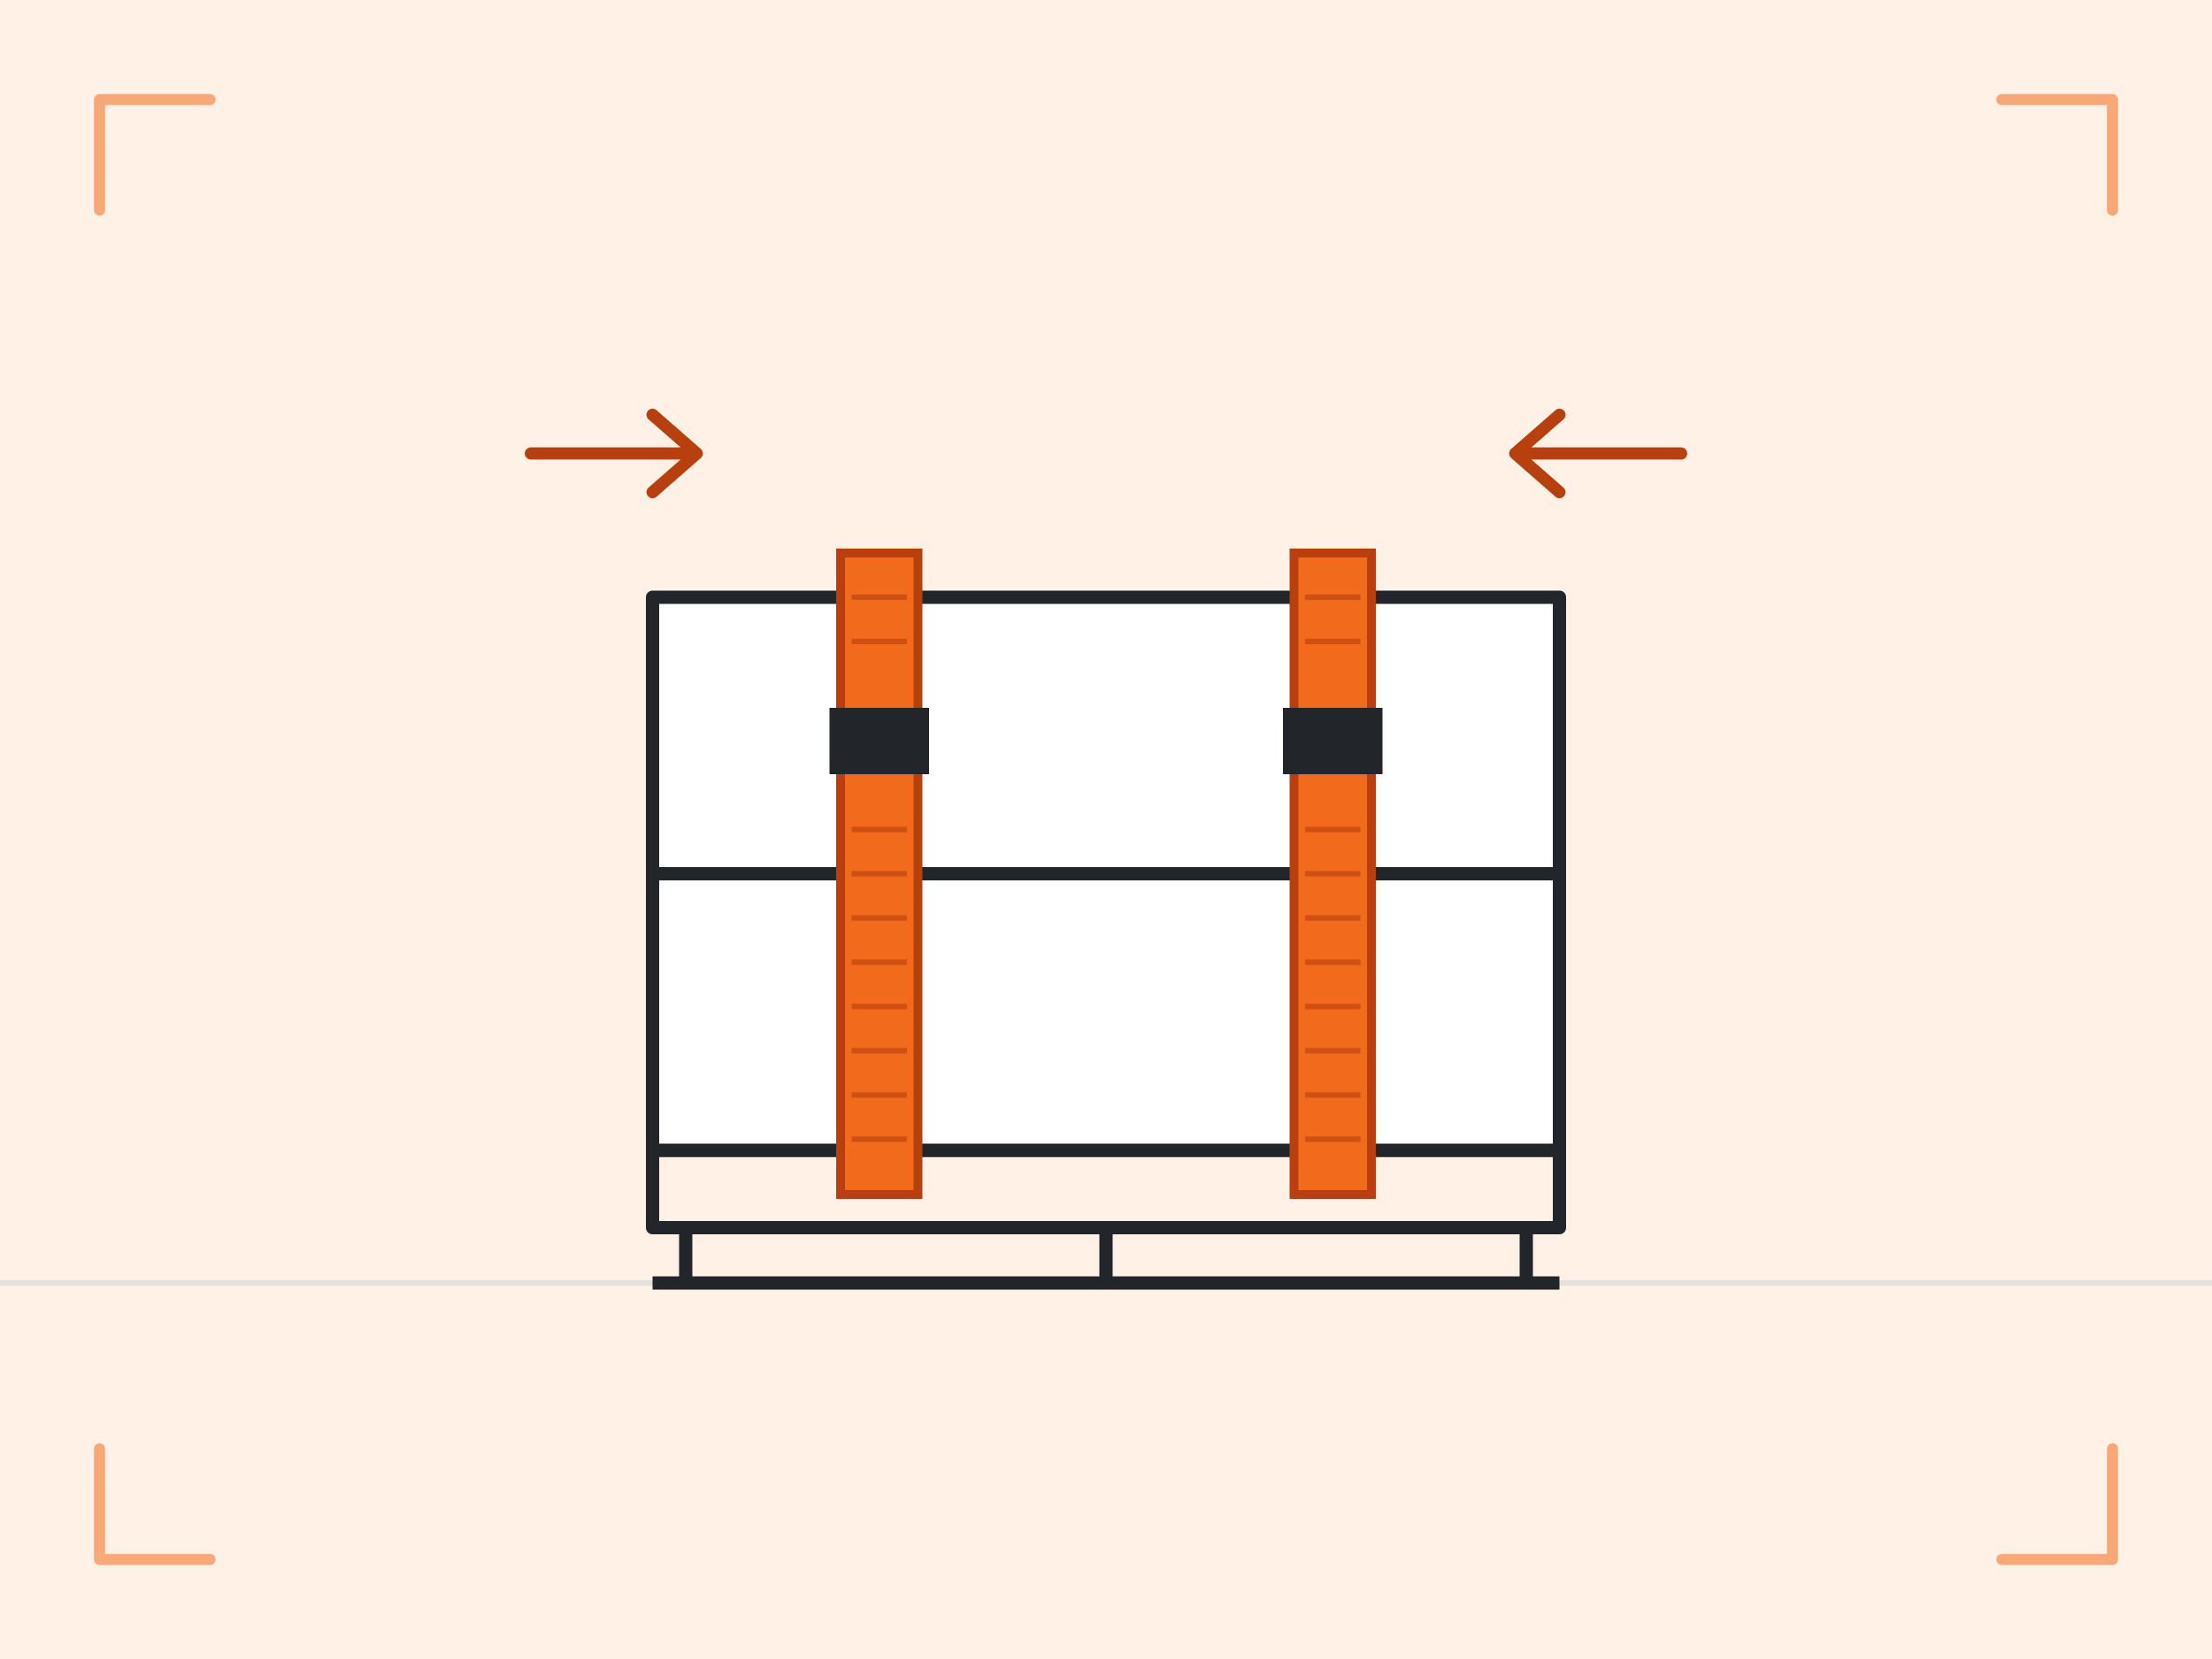
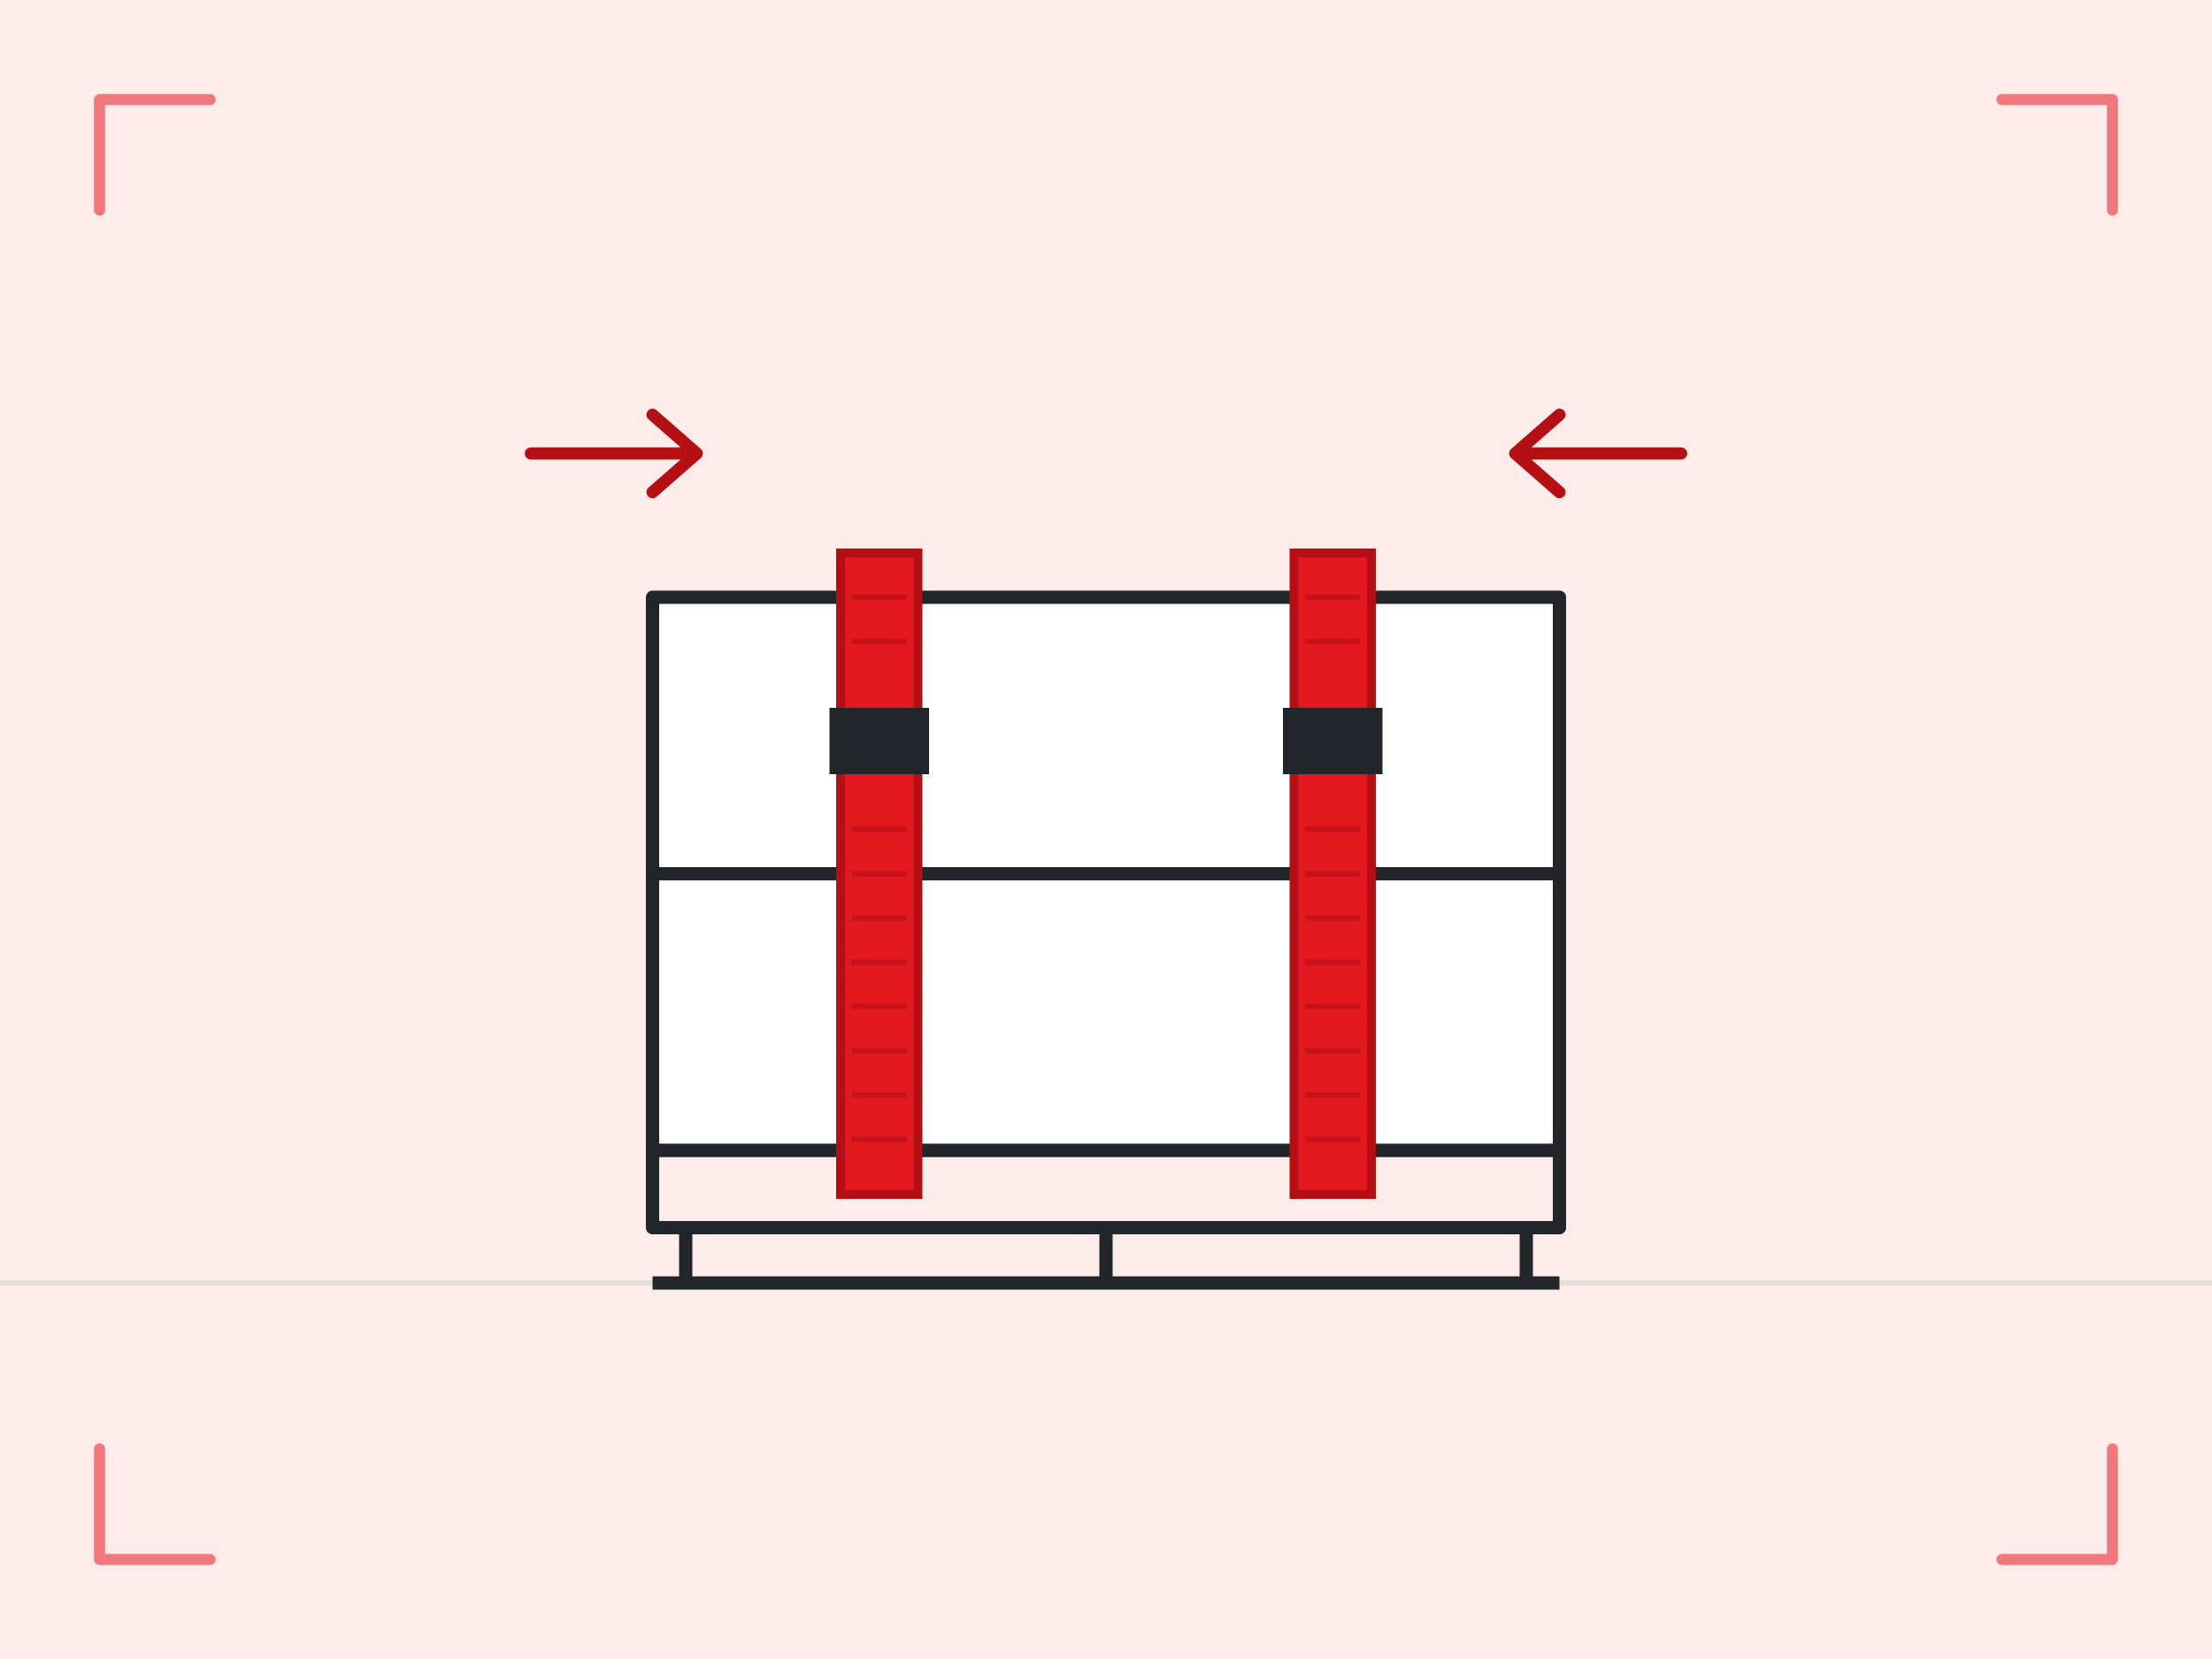
<svg xmlns="http://www.w3.org/2000/svg" viewBox="0 0 400 300" width="400" height="300" role="img">
-   <rect width="400" height="300" fill="#FFF1E6" />
+   <rect width="400" height="300" fill="#FEECEB" />
  <g stroke="#E4E1DC" stroke-width="1">
    <path d="M0 232h400" />
  </g>
-   <g stroke="#F26A1B" stroke-width="2" stroke-linecap="round" opacity=".55">
+   <g stroke="#E4181F" stroke-width="2" stroke-linecap="round" opacity=".55">
    <path d="M18 18h20M18 18v20" />
    <path d="M382 18h-20M382 18v20" />
    <path d="M18 282h20M18 282v-20" />
    <path d="M382 282h-20M382 282v-20" />
  </g>
  <g stroke="#22262B" stroke-width="2.4" fill="none" stroke-linejoin="round">
    <path d="M118 208h164v14h-164z" />
    <path d="M124 222v10M200 222v10M276 222v10" />
    <path d="M118 232h164" />
  </g>
  <g fill="#FFFFFF" stroke="#22262B" stroke-width="2.4" stroke-linejoin="round">
    <path d="M118 108h164v100H118z" />
    <path d="M118 158h164" />
  </g>
-   <g fill="#F26A1B" stroke="#B8400E" stroke-width="1.6">
+   <g fill="#E4181F" stroke="#B30F15" stroke-width="1.6">
    <path d="M152 100h14v116h-14zM234 100h14v116h-14z" />
  </g>
  <g fill="#22262B">
    <path d="M150 128h18v12h-18zM232 128h18v12h-18z" />
  </g>
-   <g stroke="#B8400E" stroke-width="1" opacity=".6">
+   <g stroke="#B30F15" stroke-width="1" opacity=".6">
    <path d="M154 108h10M154 116h10M154 150h10M154 158h10M154 166h10M154 174h10M154 182h10M154 190h10M154 198h10M154 206h10" />
    <path d="M236 108h10M236 116h10M236 150h10M236 158h10M236 166h10M236 174h10M236 182h10M236 190h10M236 198h10M236 206h10" />
  </g>
-   <g stroke="#B8400E" stroke-width="2.2" stroke-linecap="round" stroke-linejoin="round" fill="none">
+   <g stroke="#B30F15" stroke-width="2.2" stroke-linecap="round" stroke-linejoin="round" fill="none">
    <path d="M96 82h30m-8-7 8 7-8 7" />
    <path d="M304 82h-30m8-7-8 7 8 7" />
  </g>
</svg>
